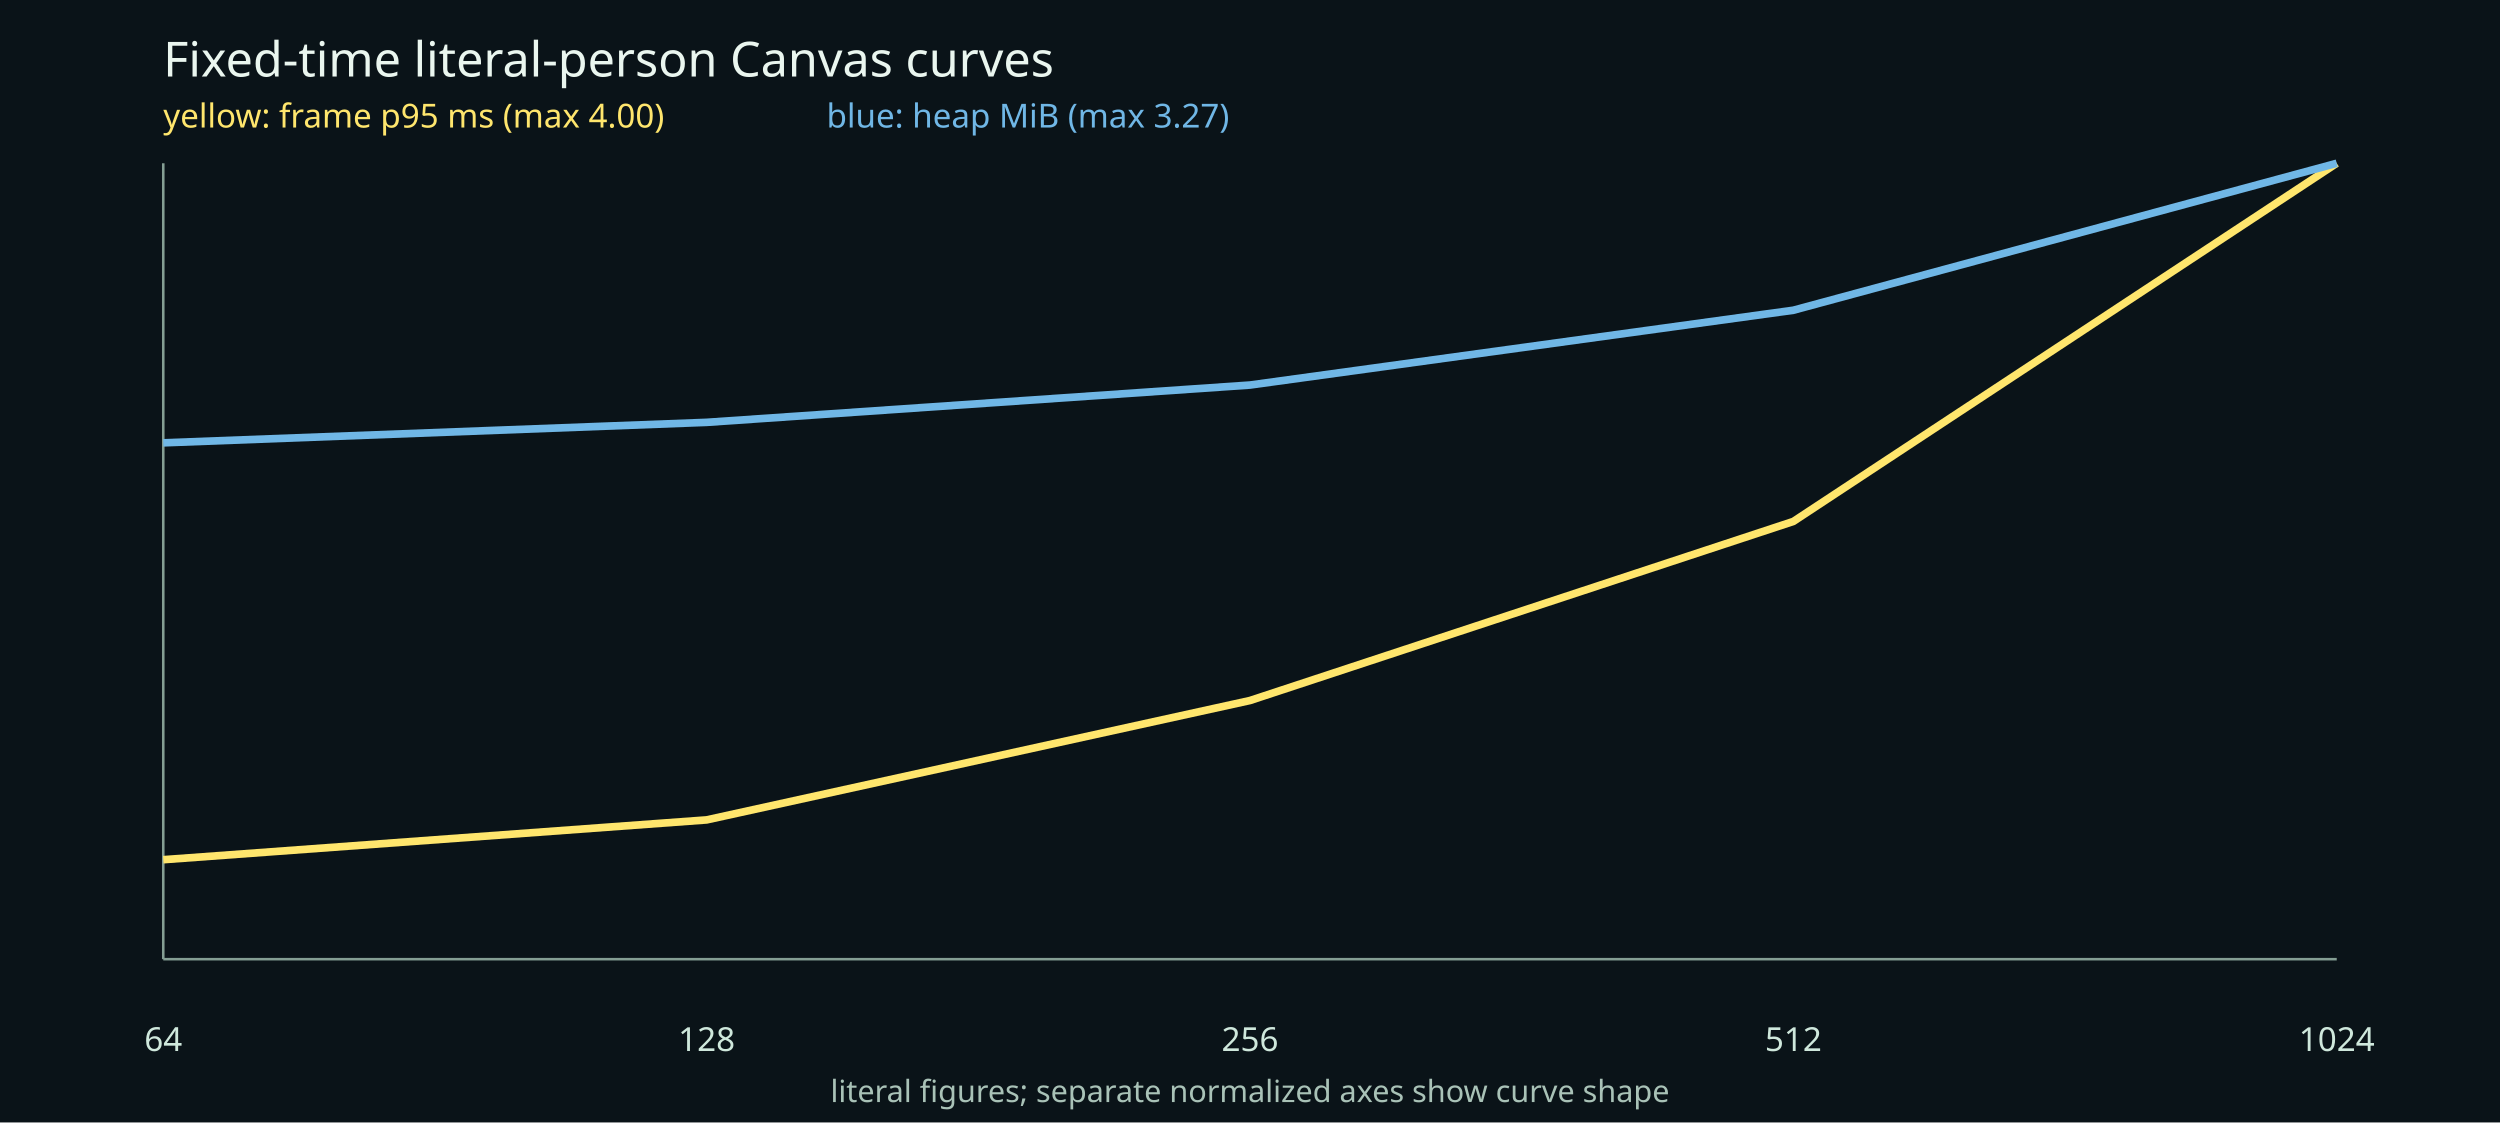
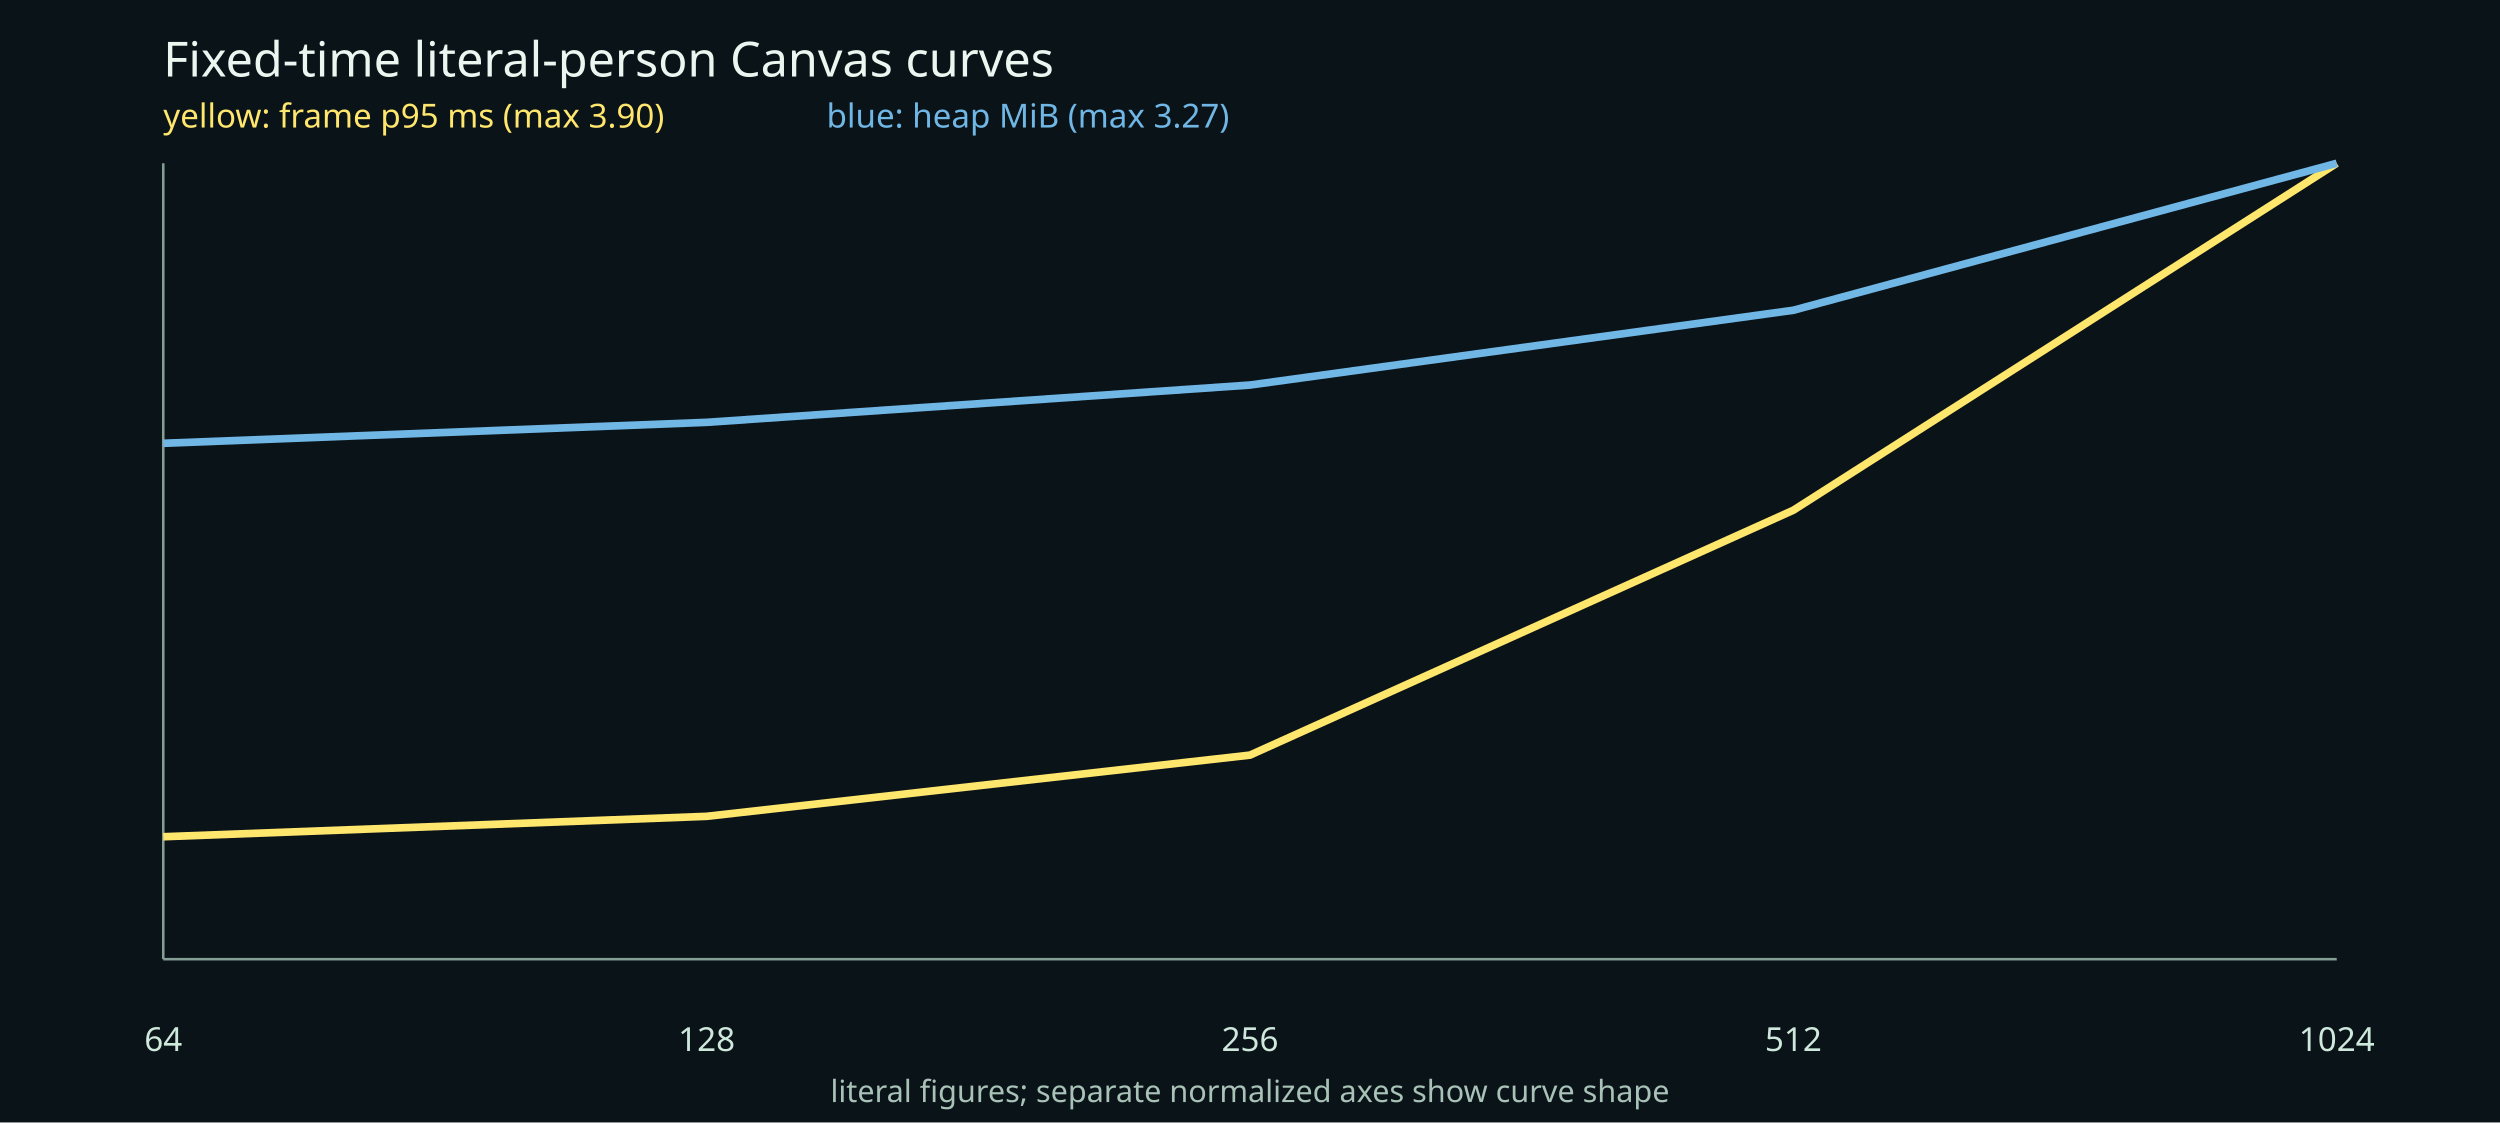
<svg xmlns="http://www.w3.org/2000/svg" width="980" height="440" viewBox="0 0 980 440" role="img" aria-labelledby="title desc">
  <rect width="980" height="440" fill="#0a1318" />
  <line x1="64" y1="64" x2="64" y2="376" stroke="#849e93" />
  <line x1="64" y1="376" x2="916" y2="376" stroke="#849e93" />
-   <polyline points="64,337 277,321.4 490,274.6 703,204.4 916,64" fill="none" stroke="#ffe66d" stroke-width="3" />
-   <polyline points="64,173.588 277,165.561 490,150.935 703,121.609 916,64" fill="none" stroke="#70b7e6" stroke-width="3" />
+   <polyline points="64,328 277,320 490,296 703,200 916,64" fill="none" stroke="#ffe66d" stroke-width="3" />
+   <polyline points="64,173.769 277,165.556 490,150.93 703,121.611 916,64" fill="none" stroke="#70b7e6" stroke-width="3" />
  <text x="64" y="30" fill="#eaf6ef" font-family="system-ui" font-size="19">Fixed-time literal-person Canvas curves</text>
-   <text x="64" y="50" fill="#ffe66d" font-family="system-ui" font-size="13">yellow: frame p95 ms (max 4.00)</text>
+   <text x="64" y="50" fill="#ffe66d" font-family="system-ui" font-size="13">yellow: frame p95 ms (max 3.90)</text>
  <text x="324" y="50" fill="#70b7e6" font-family="system-ui" font-size="13">blue: heap MiB (max 3.27)</text>
  <text x="64" y="412" text-anchor="middle" fill="#cfe8dc" font-family="system-ui" font-size="13">64</text>
  <text x="277" y="412" text-anchor="middle" fill="#cfe8dc" font-family="system-ui" font-size="13">128</text>
  <text x="490" y="412" text-anchor="middle" fill="#cfe8dc" font-family="system-ui" font-size="13">256</text>
  <text x="703" y="412" text-anchor="middle" fill="#cfe8dc" font-family="system-ui" font-size="13">512</text>
  <text x="916" y="412" text-anchor="middle" fill="#cfe8dc" font-family="system-ui" font-size="13">1024</text>
  <text x="490" y="432" text-anchor="middle" fill="#a9c2b7" font-family="system-ui" font-size="12">literal figures; separate normalized axes show curve shape</text>
</svg>
